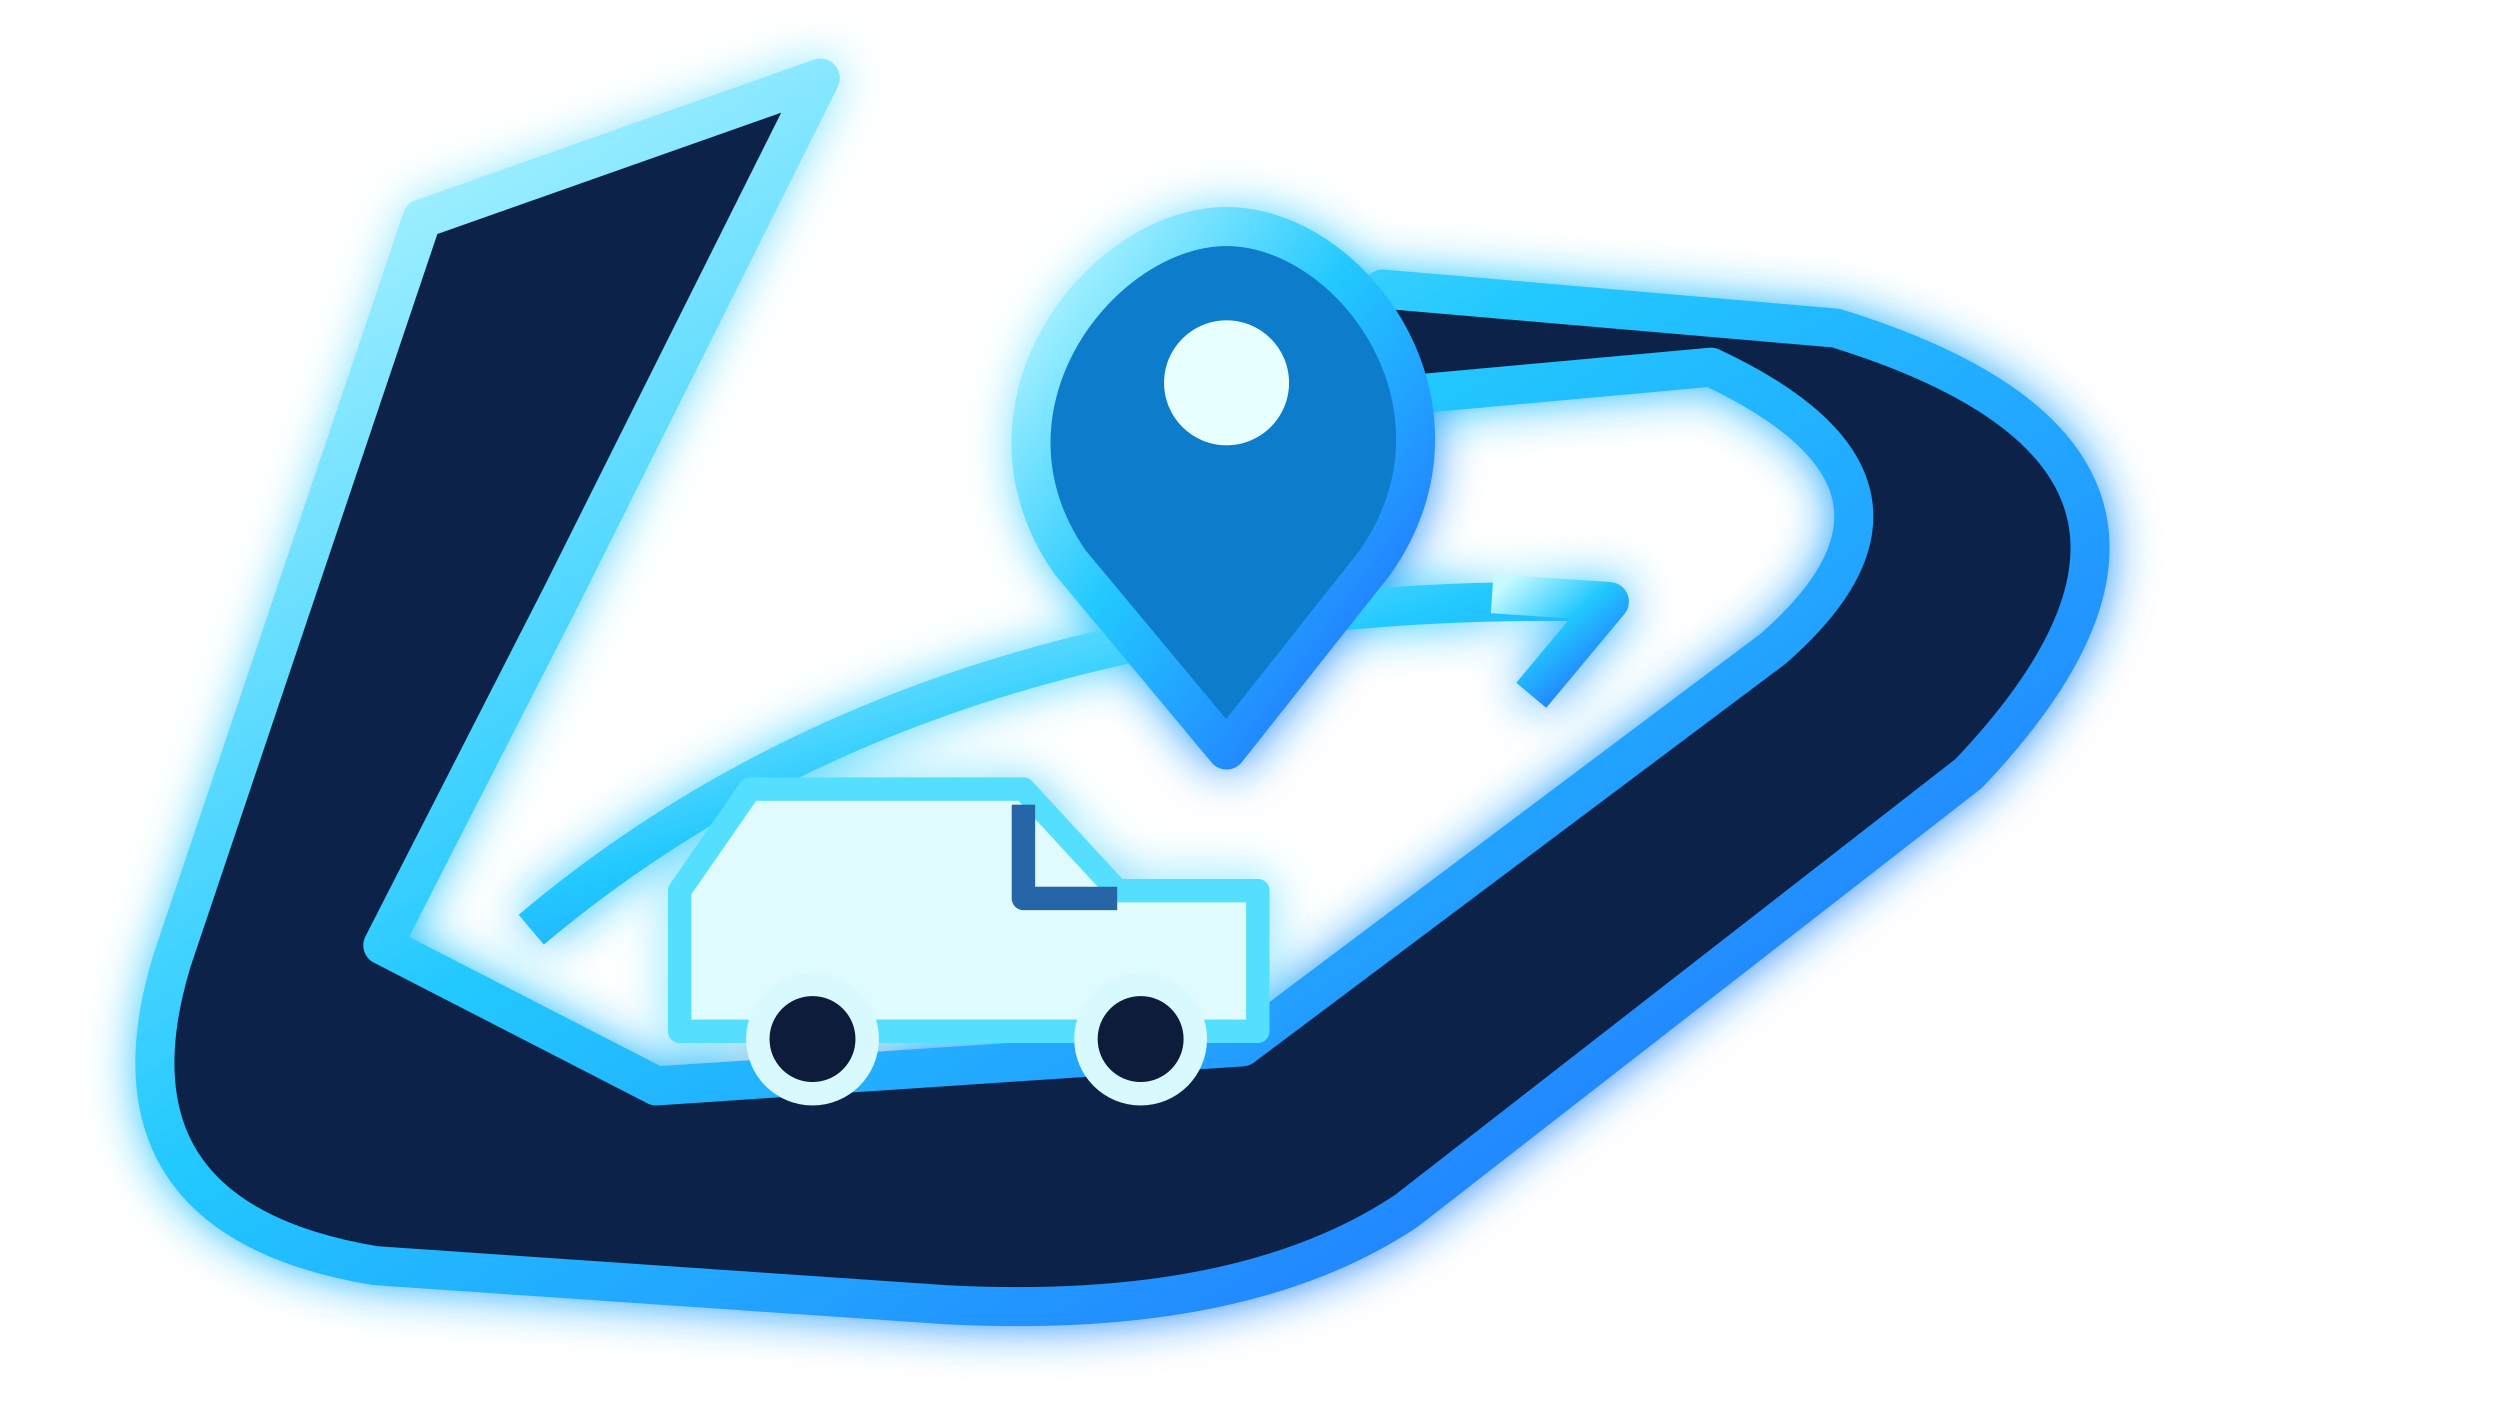
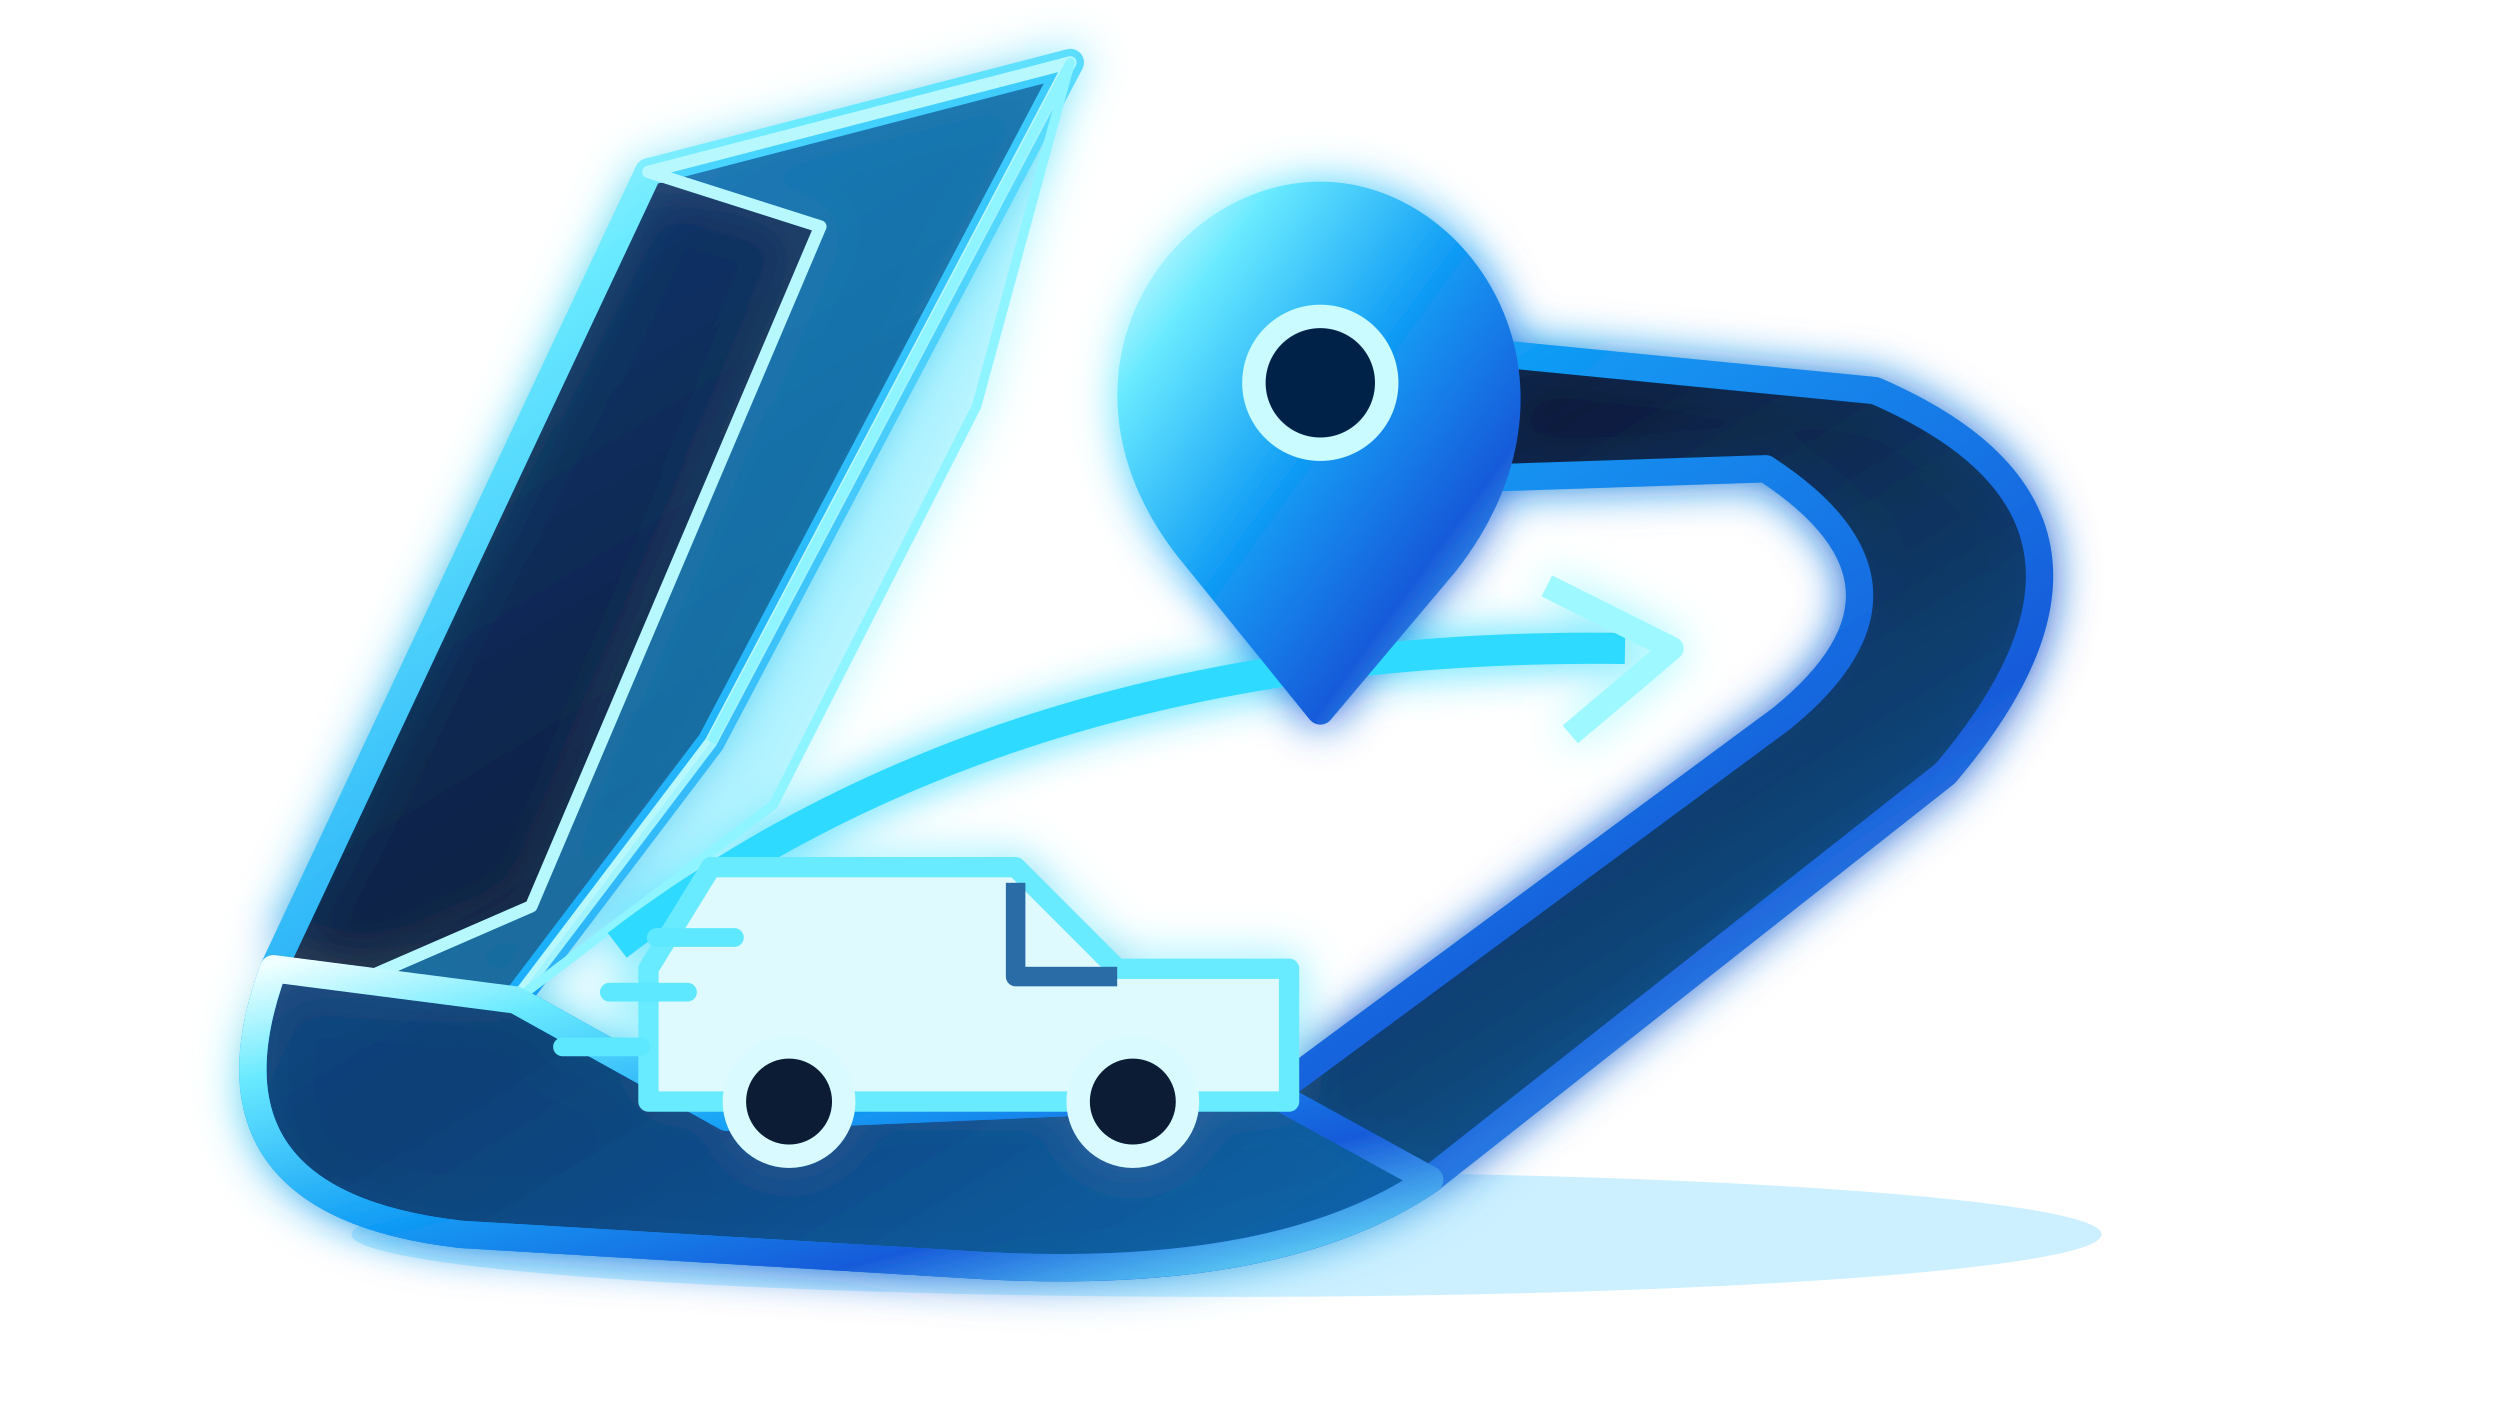
- <svg xmlns="http://www.w3.org/2000/svg" viewBox="0 0 320 180">
+ <svg xmlns="http://www.w3.org/2000/svg" viewBox="0 0 320 180" role="img" aria-labelledby="t d">
  <defs>
-     <linearGradient id="g" x1="0" y1="0" x2="1" y2="1">
-       <stop stop-color="#c7fbff" />
-       <stop offset=".45" stop-color="#21c8ff" />
-       <stop offset="1" stop-color="#2461ff" />
+     <linearGradient id="glass" x1="0" y1="0" x2="1" y2="1">
+       <stop stop-color="#efffff" />
+       <stop offset=".18" stop-color="#69eaff" />
+       <stop offset=".48" stop-color="#119cf5" />
+       <stop offset=".75" stop-color="#175bda" />
+       <stop offset="1" stop-color="#74f4ff" />
    </linearGradient>
-     <filter id="glow">
-       <feGaussianBlur stdDeviation="3" result="b" />
+     <linearGradient id="face" x1="0" y1="0" x2="0.9" y2="1">
+       <stop stop-color="#123f7c" stop-opacity=".92" />
+       <stop offset=".52" stop-color="#071b3b" stop-opacity=".96" />
+       <stop offset="1" stop-color="#0a64a7" stop-opacity=".9" />
+     </linearGradient>
+     <filter id="shine" x="-30%" y="-30%" width="160%" height="160%">
+       <feGaussianBlur stdDeviation="2.8" result="b" />
      <feMerge>
        <feMergeNode in="b" />
        <feMergeNode in="SourceGraphic" />
      </feMerge>
    </filter>
  </defs>
-   <g filter="url(#glow)" stroke="url(#g)" stroke-width="5" stroke-linejoin="round" fill="#0b2448">
-     <path d="M54 28 105 10 72 76 49 121 84 139 159 134 227 83Q251 62 219 47L153 53 177 37 235 42Q290 59 252 99L180 155Q159 169 121 167L48 162Q12 156 22 123Z" />
-     <path d="M68 119Q119 76 202 77" fill="none" />
-     <path d="M191 76l15 1-10 12" fill="none" />
-     <path d="M137 72c-14-20 4-43 20-43s33 23 19 43l-19 24z" fill="#087bcb" />
-     <circle cx="157" cy="49" r="8" fill="#e8ffff" stroke="none" />
-     <path d="M96 101h35l12 13h18v18H87v-18z" fill="#dffbff" stroke="#55dfff" stroke-width="3" />
-     <path d="M131 103v12h12" fill="none" stroke="#2765a8" stroke-width="3" />
-     <circle cx="104" cy="133" r="7" fill="#071b3b" stroke="#d8faff" stroke-width="3" />
-     <circle cx="146" cy="133" r="7" fill="#071b3b" stroke="#d8faff" stroke-width="3" />
+   <ellipse cx="157" cy="158" rx="112" ry="8" fill="#19baff" opacity=".22" />
+   <g filter="url(#shine)" stroke="url(#glass)" stroke-width="3.5" stroke-linejoin="round">
+     <path d="M83 22 137 8 91 95 66 128 93 143 163 140 228 92Q249 75 226 60L166 62 189 45 240 50Q277 66 249 99L183 151Q164 164 126 162L59 158Q24 154 35 124Z" fill="url(#face)" />
+     <path d="M83 22 105 29 68 116 45 126 66 128 91 95 137 8Z" fill="#20baff" fill-opacity=".48" stroke="#b7f8ff" stroke-width="1.6" />
+     <path d="M91 95 137 8 125 52 99 103 66 128" fill="#65e7ff" fill-opacity=".28" stroke="#8ef4ff" stroke-width="1.2" />
+     <path d="M66 128 93 143 163 140 183 151Q164 164 126 162L59 158Q24 154 35 124Z" fill="#1689ef" fill-opacity=".32" />
+     <path d="M79 121Q130 82 208 83" fill="none" stroke="#2ddaff" stroke-width="4" />
+     <path d="M198 75 214 83 201 94" fill="none" stroke="#9df8ff" stroke-width="3" />
+     <path d="M152 70C135 48 151 25 169 25S203 49 185 72L169 91Z" fill="url(#glass)" />
+     <circle cx="169" cy="49" r="8.5" fill="#062448" stroke="#c9fbff" stroke-width="3" />
+     <path d="M91 111h39l13 13h22v17H83v-17z" fill="#dffaff" stroke="#68eaff" stroke-width="2.6" />
+     <path d="M130 113v12h13" fill="none" stroke="#2b6ca5" stroke-width="2.5" />
+     <path d="M84 120h10M78 127h10M72 134h10" stroke="#5de8ff" stroke-width="2.4" stroke-linecap="round" />
+     <circle cx="101" cy="141" r="7" fill="#071b36" stroke="#d9fbff" stroke-width="3" />
+     <circle cx="145" cy="141" r="7" fill="#071b36" stroke="#d9fbff" stroke-width="3" />
  </g>
</svg>
